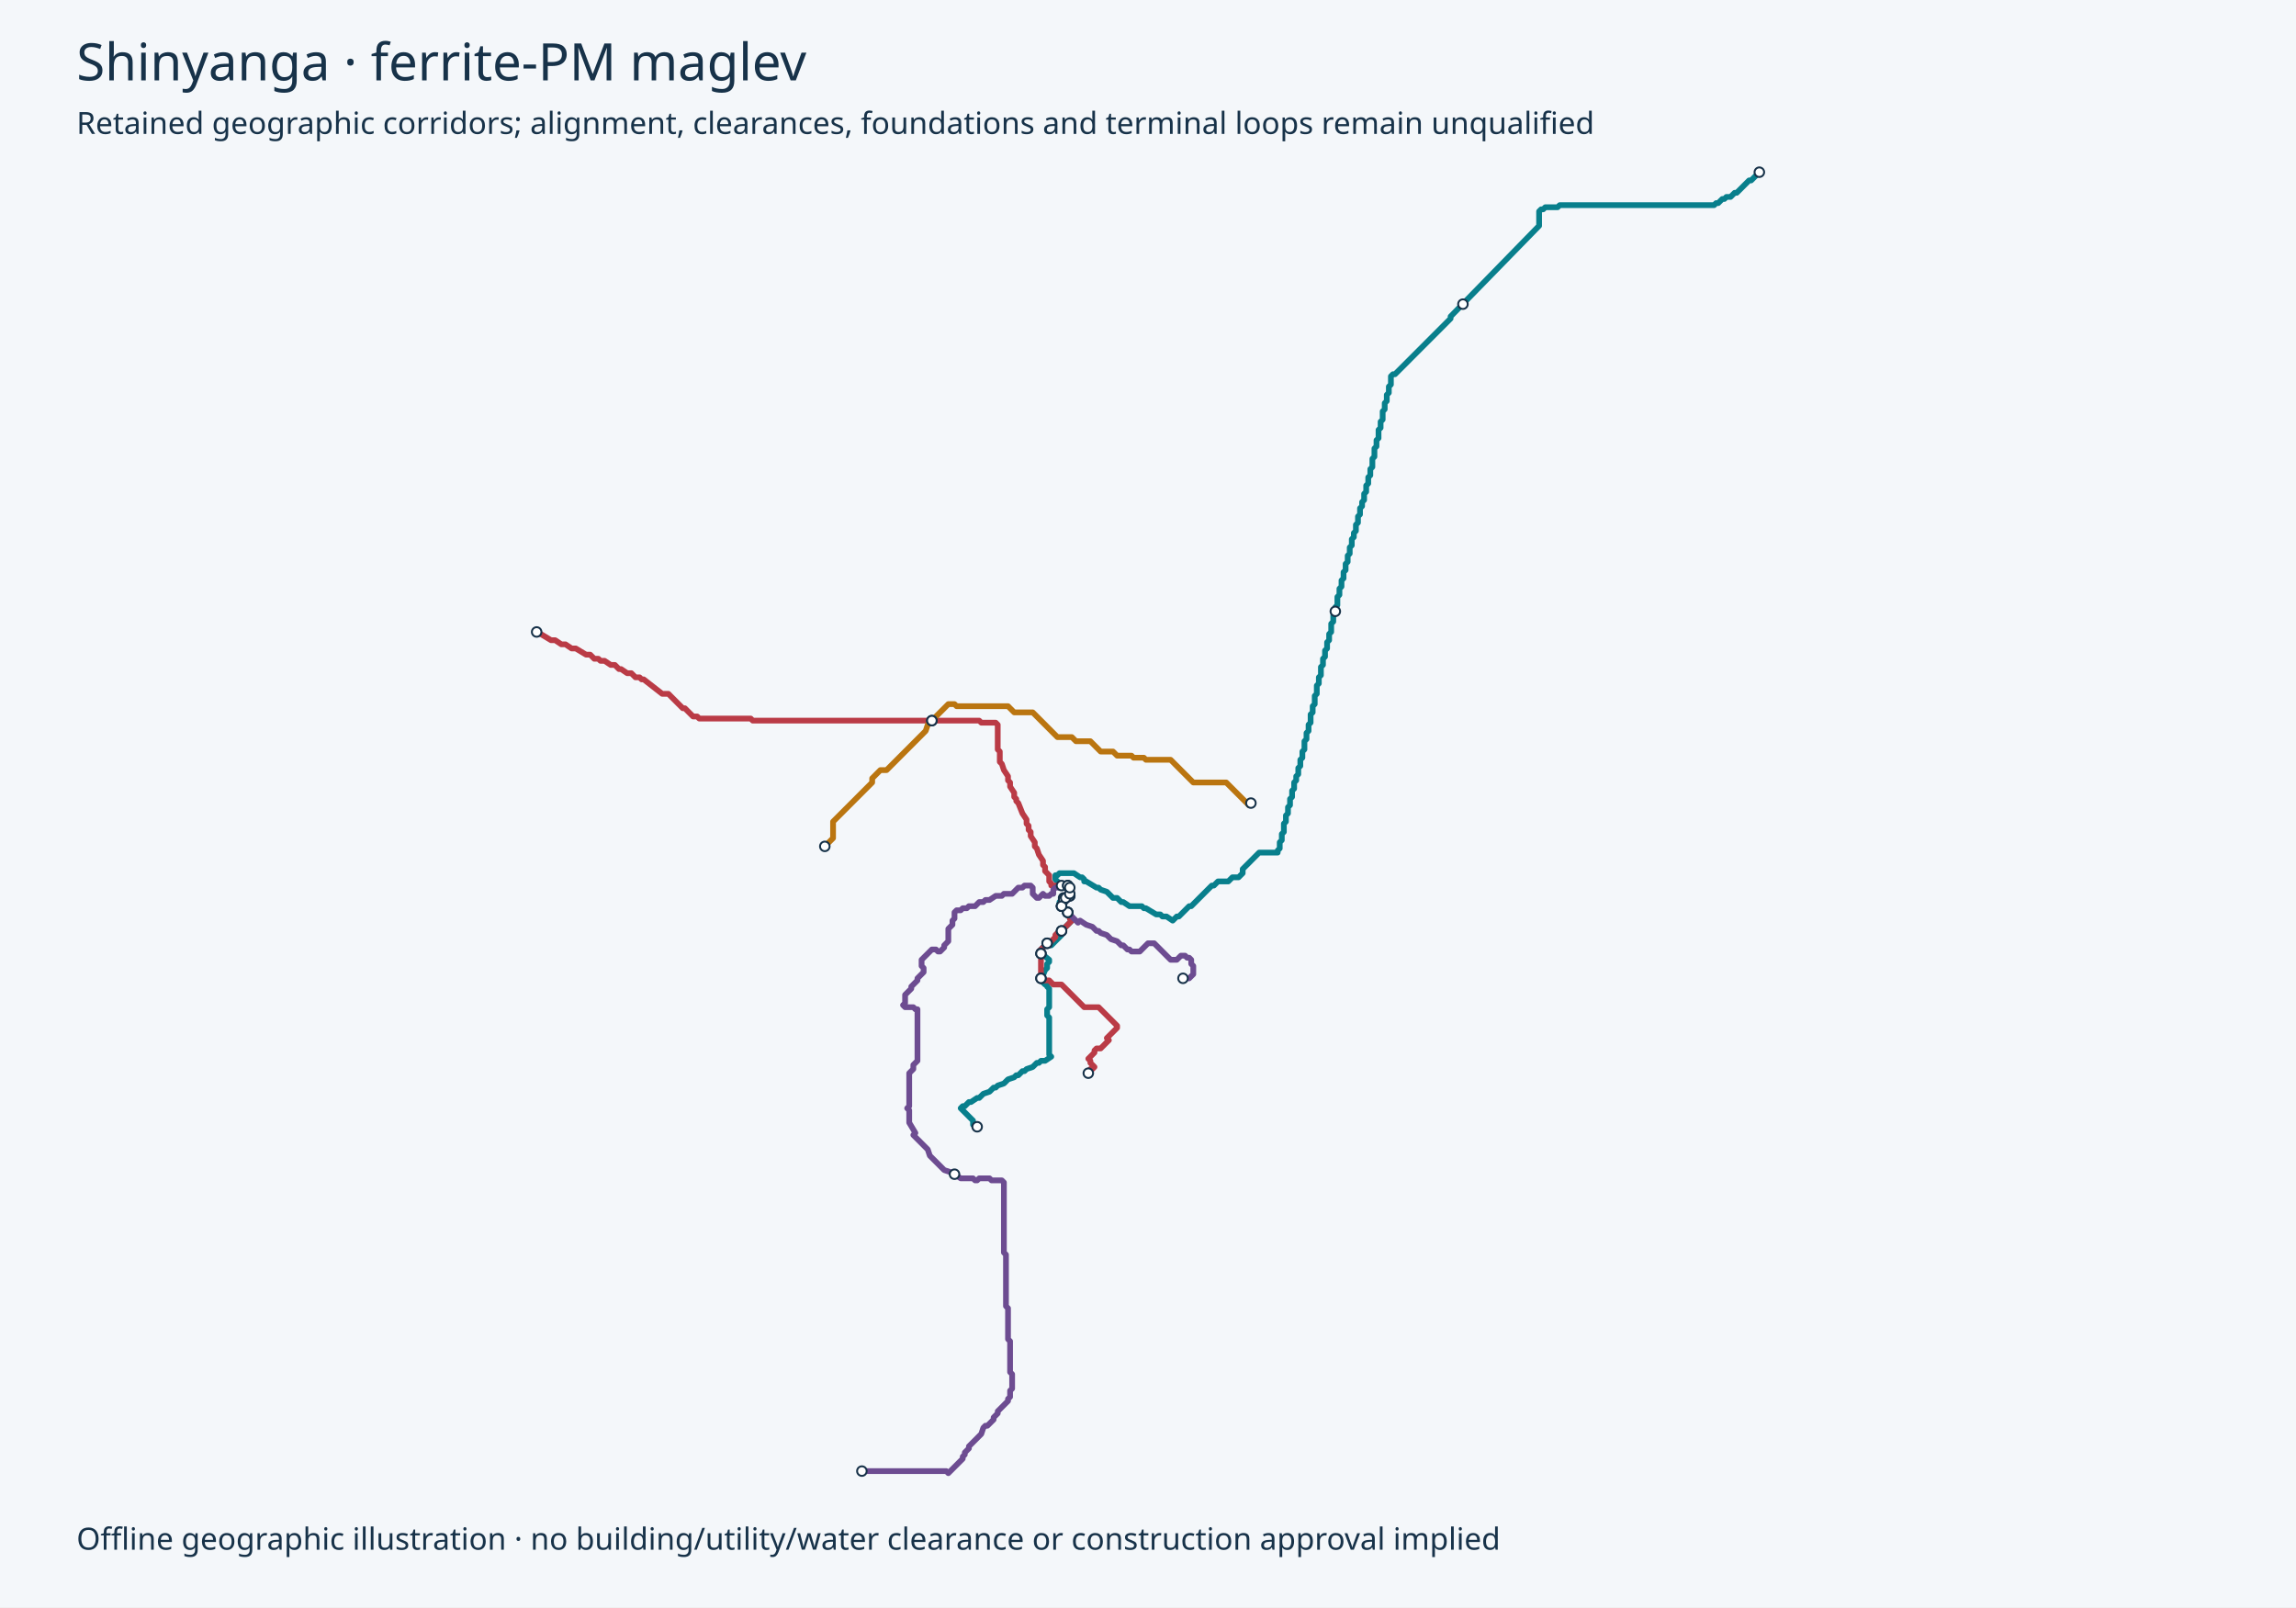
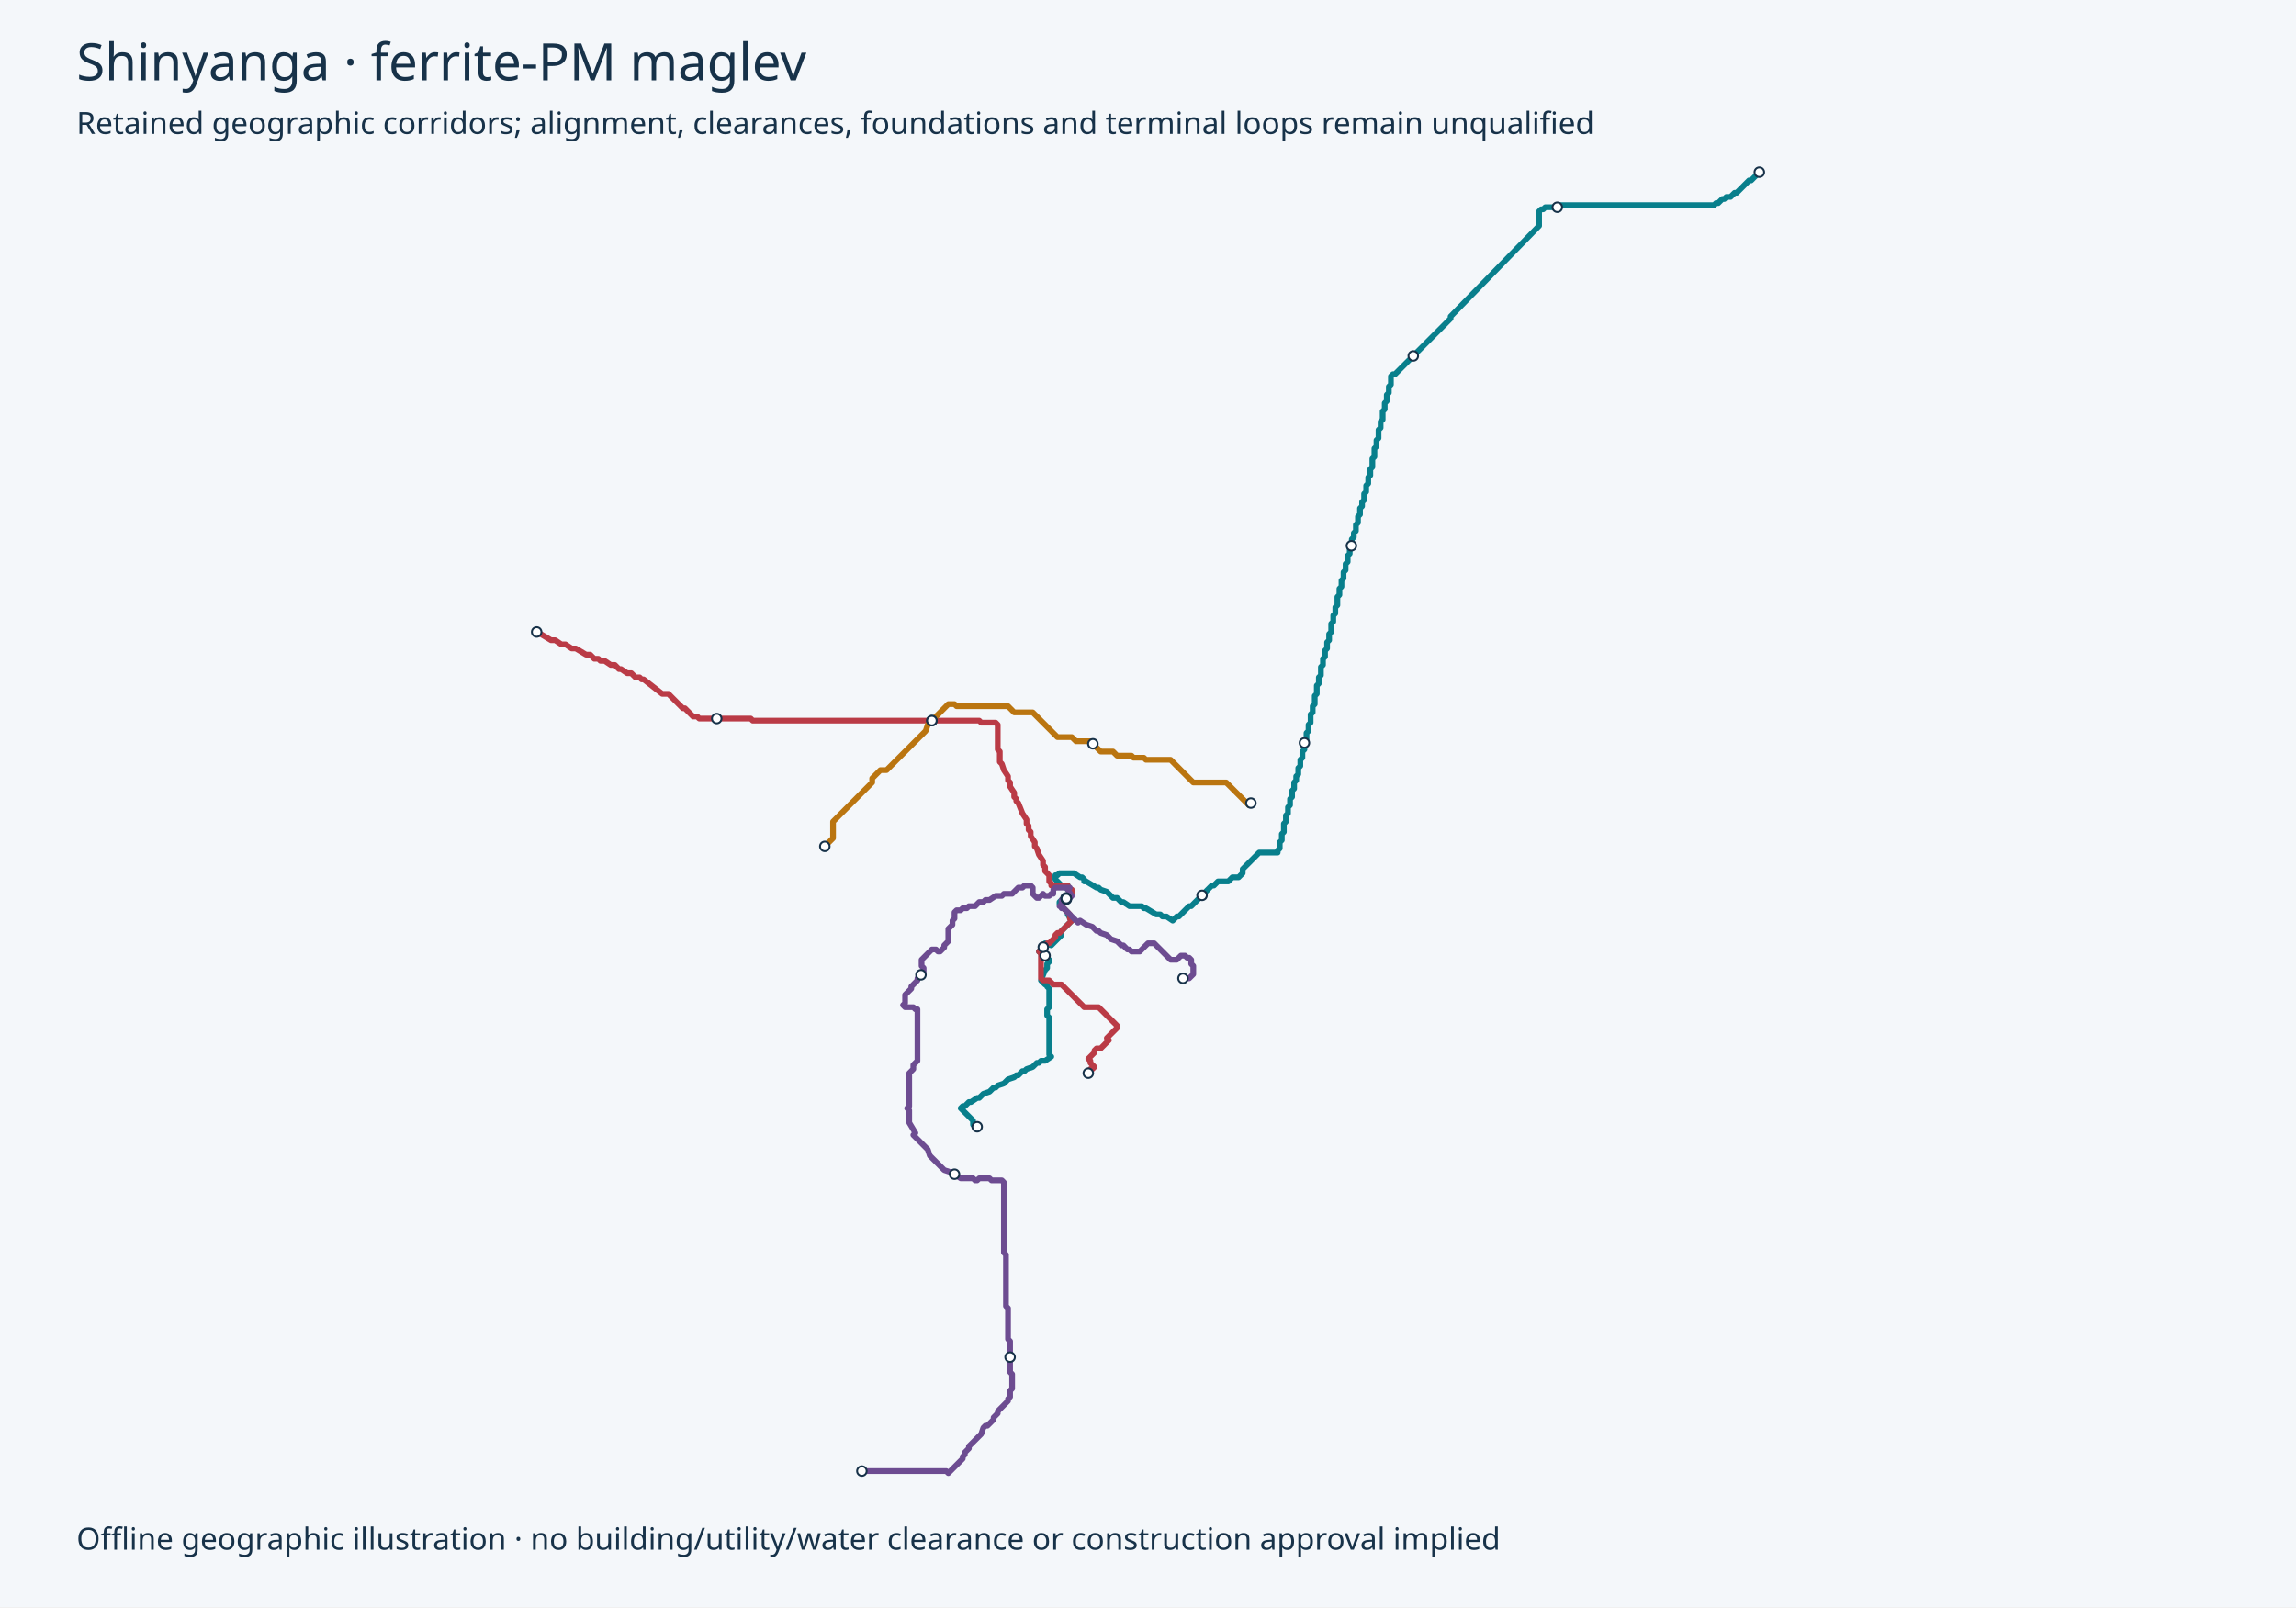
<svg xmlns="http://www.w3.org/2000/svg" width="1200" height="840" viewBox="0 0 1200 840" role="img">
  <rect width="1200" height="840" fill="#f4f7fa" />
  <g font-family="sans-serif" fill="#173249">
    <text x="40" y="42" font-size="27">Shinyanga · ferrite-PM maglev</text>
    <text x="40" y="70" font-size="16">Retained geographic corridors; alignment, clearances, foundations and terminal loops remain unqualified</text>
  </g>
  <polyline points="919.52,90.00 915.22,94.31 914.15,94.31 907.69,100.78 906.61,100.78 904.46,102.93 902.31,102.93 901.24,104.01 900.16,104.01 898.01,106.16 896.93,106.16 895.86,107.24 815.17,107.24 814.09,108.32 807.64,108.32 806.56,109.40 805.49,109.40 804.41,110.48 804.41,118.02 758.15,165.44 758.15,166.51 729.10,195.61 728.03,195.61 726.95,196.69 726.95,201.00 725.87,202.08 725.87,205.31 724.80,206.39 724.80,209.62 723.72,210.70 723.72,213.93 722.65,215.01 722.65,219.32 721.57,220.40 721.57,223.63 720.49,224.71 720.49,229.02 719.42,230.10 719.42,233.33 718.34,234.41 718.34,238.72 717.27,239.79 717.27,244.10 716.19,245.18 716.19,248.42 715.11,249.49 715.11,252.73 714.04,253.80 714.04,257.04 712.96,258.11 712.96,261.35 711.89,262.42 711.89,264.58 710.81,265.66 710.81,268.89 709.74,269.97 709.74,273.20 708.66,274.28 708.66,277.51 707.58,278.59 707.58,280.74 706.51,281.82 706.51,285.06 705.43,286.13 705.43,289.37 704.36,290.44 704.36,293.68 703.28,294.75 703.28,297.99 702.20,299.06 702.20,302.30 701.13,303.38 701.13,306.61 700.05,307.69 700.05,310.92 698.98,312.00 698.98,316.31 697.90,317.39 697.90,320.62 696.83,321.70 696.83,324.93 695.75,326.01 695.75,330.32 694.67,331.39 694.67,334.63 693.60,335.71 693.60,338.94 692.52,340.02 692.52,343.25 691.45,344.33 691.45,347.56 690.37,348.64 690.37,352.95 689.29,354.03 689.29,357.26 688.22,358.34 688.22,362.65 687.14,363.72 687.14,368.03 686.07,369.11 686.07,372.35 684.99,373.42 684.99,377.73 683.92,378.81 683.92,382.04 682.84,383.12 682.84,386.35 681.76,387.43 681.76,391.74 680.69,392.82 680.69,396.05 679.61,397.13 679.61,400.36 678.54,401.44 678.54,404.68 677.46,405.75 677.46,407.91 676.38,408.99 676.38,412.22 675.31,413.30 675.31,416.53 674.23,417.61 674.23,420.84 673.16,421.92 673.16,425.15 672.08,426.23 672.08,429.46 671.01,430.54 671.01,434.85 669.93,435.93 669.93,439.16 668.85,440.24 668.85,443.47 667.78,444.55 667.78,445.63 658.10,445.63 649.49,454.25 649.49,456.40 647.34,458.56 644.11,458.56 641.96,460.71 636.58,460.71 634.43,462.87 633.35,462.87 622.59,473.65 621.52,473.65 616.14,479.03 615.06,479.03 612.91,481.19 609.68,479.03 607.53,479.03 606.46,477.96 604.30,477.96 598.92,474.72 597.85,474.72 596.77,473.65 590.32,473.65 587.09,471.49 586.01,471.49 583.86,469.33 581.71,469.33 578.48,466.10 575.26,465.02 574.18,463.95 573.10,463.95 567.72,460.71 566.65,460.71 566.65,459.64 565.57,458.56 564.50,458.56 561.27,456.40 553.74,456.40 552.66,457.48 551.59,457.48 551.59,459.64 552.66,460.71 554.81,462.87 555.89,462.87 556.97,463.95 558.04,462.87 558.04,465.02 559.12,465.02 559.12,468.26 558.04,469.33 555.89,469.33 553.74,471.49 553.74,472.57 558.04,476.88 558.04,477.96 560.19,481.19 554.81,486.58 554.81,488.73 549.44,494.12 546.21,493.04 546.21,494.12 542.98,497.35 548.36,501.66 548.36,502.74 547.28,503.82 547.28,505.97 546.21,507.05 544.06,512.44 546.21,514.60 547.28,514.60 547.28,515.67 548.36,516.75 548.36,526.45 547.28,527.53 547.28,530.76 548.36,531.84 548.36,551.24 549.44,552.31 546.21,554.47 544.06,554.47 542.98,555.55 541.90,555.55 539.75,557.70 536.53,558.78 535.45,559.86 534.37,559.86 532.22,562.01 531.15,562.01 530.07,563.09 526.84,564.17 524.69,566.32 521.46,567.40 520.39,568.48 519.31,568.48 517.16,570.63 513.93,571.71 511.78,573.87 510.71,573.87 507.48,576.02 506.40,576.02 504.25,578.18 503.17,578.18 502.10,579.26 508.55,585.72 508.55,587.88 509.63,588.95 510.71,588.95" stroke="#087f8c" fill="none" stroke-width="3" stroke-linejoin="round" />
  <polyline points="280.48,330.32 281.55,331.39 282.63,331.39 288.01,334.63 290.16,334.63 293.39,336.78 295.54,336.78 298.76,338.94 300.92,338.94 306.30,342.17 308.45,342.17 310.60,344.33 312.75,344.33 313.83,345.40 315.98,345.40 319.21,347.56 321.36,347.56 323.51,349.71 324.58,349.71 327.81,351.87 329.96,351.87 332.12,354.03 334.27,354.03 335.34,355.10 336.42,355.10 346.10,362.65 349.33,362.65 356.86,370.19 357.94,370.19 362.24,374.50 364.39,374.50 365.47,375.58 392.36,375.58 393.44,376.66 511.78,376.66 512.86,377.73 520.39,377.73 521.46,378.81 521.46,391.74 522.54,392.82 522.54,398.21 523.62,399.29 524.69,402.52 526.84,405.75 526.84,407.91 527.92,408.99 527.92,411.14 530.07,414.37 530.07,416.53 531.15,417.61 531.15,418.68 532.22,419.76 534.37,425.15 536.53,428.38 536.53,430.54 537.60,431.62 537.60,433.77 538.68,434.85 538.68,437.00 540.83,440.24 540.83,442.39 541.90,443.47 542.98,446.70 545.13,449.94 545.13,452.09 546.21,453.17 546.21,455.32 548.36,457.48 548.36,460.71 549.44,461.79 549.44,462.87 558.04,462.87 558.04,463.95 559.12,465.02 560.19,465.02 560.19,467.18 556.97,470.41 555.89,470.41 555.89,471.49 554.81,472.57 554.81,473.65 559.12,477.96 559.12,480.11 560.19,481.19 553.74,487.65 552.66,487.65 551.59,488.73 551.59,489.81 548.36,493.04 547.28,493.04 542.98,497.35 544.06,498.43 544.06,511.36 545.13,512.44 548.36,512.44 550.51,514.60 554.81,514.60 566.65,526.45 574.18,526.45 583.86,536.15 583.86,537.23 578.48,542.61 579.56,543.69 575.26,548.00 573.10,548.00 572.03,549.08 572.03,550.16 568.80,553.39 569.88,554.47 569.88,555.55 572.03,557.70 570.95,558.78 569.88,558.78 568.80,559.86 568.80,560.94" stroke="#ba3b46" fill="none" stroke-width="3" stroke-linejoin="round" />
  <polyline points="618.29,511.36 621.52,511.36 623.67,509.21 623.67,504.90 622.59,503.82 622.59,501.66 621.52,500.59 620.44,500.59 619.37,499.51 617.21,499.51 615.06,501.66 611.83,501.66 603.23,493.04 600.00,493.04 595.70,497.35 591.39,497.35 590.32,496.28 589.24,496.28 587.09,494.12 586.01,494.12 583.86,491.97 580.63,490.89 578.48,488.73 575.26,487.65 574.18,486.58 573.10,486.58 570.95,484.42 567.72,483.34 564.50,481.19 563.42,482.27 555.89,474.72 554.81,474.72 554.81,473.65 553.74,473.65 554.81,472.57 554.81,470.41 555.89,470.41 555.89,469.33 556.97,469.33 558.04,470.41 560.19,468.26 558.04,465.02 559.12,463.95 551.59,463.95 550.51,465.02 550.51,467.18 549.44,467.18 548.36,468.26 546.21,468.26 545.13,467.18 542.98,469.33 541.90,469.33 539.75,467.18 539.75,463.95 538.68,462.87 535.45,462.87 534.37,463.95 532.22,463.95 528.99,467.18 524.69,467.18 523.62,468.26 520.39,468.26 517.16,470.41 515.01,470.41 513.93,471.49 511.78,471.49 509.63,473.65 506.40,473.65 505.33,474.72 503.17,474.72 502.10,475.80 499.95,475.80 498.87,476.88 498.87,480.11 497.80,481.19 497.80,483.34 495.64,485.50 495.64,491.97 493.49,494.12 493.49,495.20 491.34,497.35 490.26,497.35 489.19,496.28 487.04,496.28 481.66,501.66 481.66,504.90 482.73,505.97 482.73,508.13 479.51,511.36 479.51,512.44 476.28,515.67 476.28,516.75 473.05,519.98 473.05,524.29 471.97,525.37 473.05,526.45 477.35,526.45 478.43,527.53 479.51,527.53 479.51,554.47 477.35,556.62 477.35,558.78 475.20,560.94 475.20,578.18 474.13,579.26 475.20,580.33 475.20,586.80 478.43,592.19 477.35,593.26 484.89,600.81 485.96,604.04 493.49,611.58 496.72,612.66 497.80,613.74 498.87,613.74 502.10,615.90 508.55,615.90 509.63,616.97 510.71,616.97 511.78,615.90 517.16,615.90 518.24,616.97 523.62,616.97 524.69,618.05 524.69,654.69 525.77,655.77 525.77,682.71 526.84,683.79 526.84,699.95 527.92,701.03 527.92,717.19 528.99,718.27 528.99,725.82 527.92,726.89 527.92,730.13 526.84,731.20 526.84,732.28 521.46,737.67 521.46,738.75 519.31,740.90 519.31,741.98 516.08,745.21 515.01,745.21 513.93,746.29 512.86,749.52 506.40,755.99 506.40,757.07 504.25,759.22 504.25,760.30 503.17,761.38 503.17,762.46 495.64,770.00 494.57,768.92 450.46,768.92" stroke="#6d4c91" fill="none" stroke-width="3" stroke-linejoin="round" />
  <polyline points="431.09,442.39 435.40,438.08 435.40,429.46 455.84,408.99 455.84,406.83 460.14,402.52 463.37,402.52 483.81,382.04 484.89,378.81 495.64,368.03 498.87,368.03 499.95,369.11 526.84,369.11 530.07,372.35 539.75,372.35 552.66,385.28 560.19,385.28 562.35,387.43 569.88,387.43 575.26,392.82 581.71,392.82 583.86,394.98 591.39,394.98 592.47,396.05 597.85,396.05 598.92,397.13 611.83,397.13 623.67,408.99 640.88,408.99 652.72,420.84 653.79,419.76" stroke="#ba7510" fill="none" stroke-width="3" stroke-linejoin="round" />
  <circle cx="919.52" cy="90.00" r="2.5" fill="white" stroke="#173249" />
-   <circle cx="764.60" cy="158.97" r="2.5" fill="white" stroke="#173249" />
-   <circle cx="697.90" cy="319.54" r="2.5" fill="white" stroke="#173249" />
-   <circle cx="554.81" cy="462.87" r="2.5" fill="white" stroke="#173249" />
-   <circle cx="558.04" cy="462.87" r="2.5" fill="white" stroke="#173249" />
-   <circle cx="559.12" cy="468.26" r="2.5" fill="white" stroke="#173249" />
-   <circle cx="555.89" cy="469.33" r="2.5" fill="white" stroke="#173249" />
-   <circle cx="554.81" cy="473.65" r="2.5" fill="white" stroke="#173249" />
-   <circle cx="558.04" cy="476.88" r="2.5" fill="white" stroke="#173249" />
-   <circle cx="554.81" cy="486.58" r="2.5" fill="white" stroke="#173249" />
-   <circle cx="547.28" cy="493.04" r="2.5" fill="white" stroke="#173249" />
-   <circle cx="544.06" cy="498.43" r="2.5" fill="white" stroke="#173249" />
-   <circle cx="544.06" cy="511.36" r="2.5" fill="white" stroke="#173249" />
+   <circle cx="813.93" cy="108.32" r="2.5" fill="white" stroke="#173249" />
+   <circle cx="738.65" cy="186.05" r="2.5" fill="white" stroke="#173249" />
+   <circle cx="706.32" cy="285.24" r="2.5" fill="white" stroke="#173249" />
+   <circle cx="681.76" cy="388.28" r="2.5" fill="white" stroke="#173249" />
+   <circle cx="628.25" cy="467.98" r="2.5" fill="white" stroke="#173249" />
+   <circle cx="557.17" cy="469.33" r="2.5" fill="white" stroke="#173249" />
+   <circle cx="546.21" cy="499.51" r="2.5" fill="white" stroke="#173249" />
  <circle cx="510.71" cy="588.95" r="2.5" fill="white" stroke="#173249" />
  <circle cx="280.48" cy="330.32" r="2.5" fill="white" stroke="#173249" />
+   <circle cx="374.59" cy="375.58" r="2.5" fill="white" stroke="#173249" />
  <circle cx="487.04" cy="376.66" r="2.5" fill="white" stroke="#173249" />
-   <circle cx="558.04" cy="462.87" r="2.5" fill="white" stroke="#173249" />
-   <circle cx="559.12" cy="468.26" r="2.5" fill="white" stroke="#173249" />
-   <circle cx="555.89" cy="470.41" r="2.5" fill="white" stroke="#173249" />
-   <circle cx="554.81" cy="473.65" r="2.5" fill="white" stroke="#173249" />
-   <circle cx="558.04" cy="476.88" r="2.5" fill="white" stroke="#173249" />
-   <circle cx="554.81" cy="486.58" r="2.5" fill="white" stroke="#173249" />
-   <circle cx="547.28" cy="493.04" r="2.5" fill="white" stroke="#173249" />
-   <circle cx="544.06" cy="498.43" r="2.5" fill="white" stroke="#173249" />
-   <circle cx="544.06" cy="511.36" r="2.5" fill="white" stroke="#173249" />
+   <circle cx="557.37" cy="470.01" r="2.5" fill="white" stroke="#173249" />
+   <circle cx="545.26" cy="495.07" r="2.5" fill="white" stroke="#173249" />
  <circle cx="568.80" cy="560.94" r="2.5" fill="white" stroke="#173249" />
  <circle cx="618.29" cy="511.36" r="2.5" fill="white" stroke="#173249" />
-   <circle cx="558.04" cy="476.88" r="2.5" fill="white" stroke="#173249" />
-   <circle cx="554.81" cy="473.65" r="2.5" fill="white" stroke="#173249" />
-   <circle cx="556.97" cy="469.33" r="2.5" fill="white" stroke="#173249" />
-   <circle cx="559.12" cy="467.18" r="2.5" fill="white" stroke="#173249" />
-   <circle cx="559.12" cy="463.95" r="2.5" fill="white" stroke="#173249" />
+   <circle cx="557.30" cy="469.67" r="2.5" fill="white" stroke="#173249" />
+   <circle cx="481.34" cy="509.53" r="2.5" fill="white" stroke="#173249" />
  <circle cx="498.87" cy="613.74" r="2.5" fill="white" stroke="#173249" />
+   <circle cx="527.92" cy="709.36" r="2.5" fill="white" stroke="#173249" />
  <circle cx="450.46" cy="768.92" r="2.5" fill="white" stroke="#173249" />
  <circle cx="431.09" cy="442.39" r="2.5" fill="white" stroke="#173249" />
  <circle cx="487.04" cy="376.66" r="2.5" fill="white" stroke="#173249" />
+   <circle cx="571.20" cy="388.76" r="2.5" fill="white" stroke="#173249" />
  <circle cx="653.79" cy="419.76" r="2.5" fill="white" stroke="#173249" />
  <text x="40" y="810" font-family="sans-serif" font-size="16" fill="#173249">Offline geographic illustration · no building/utility/water clearance or construction approval implied</text>
</svg>
